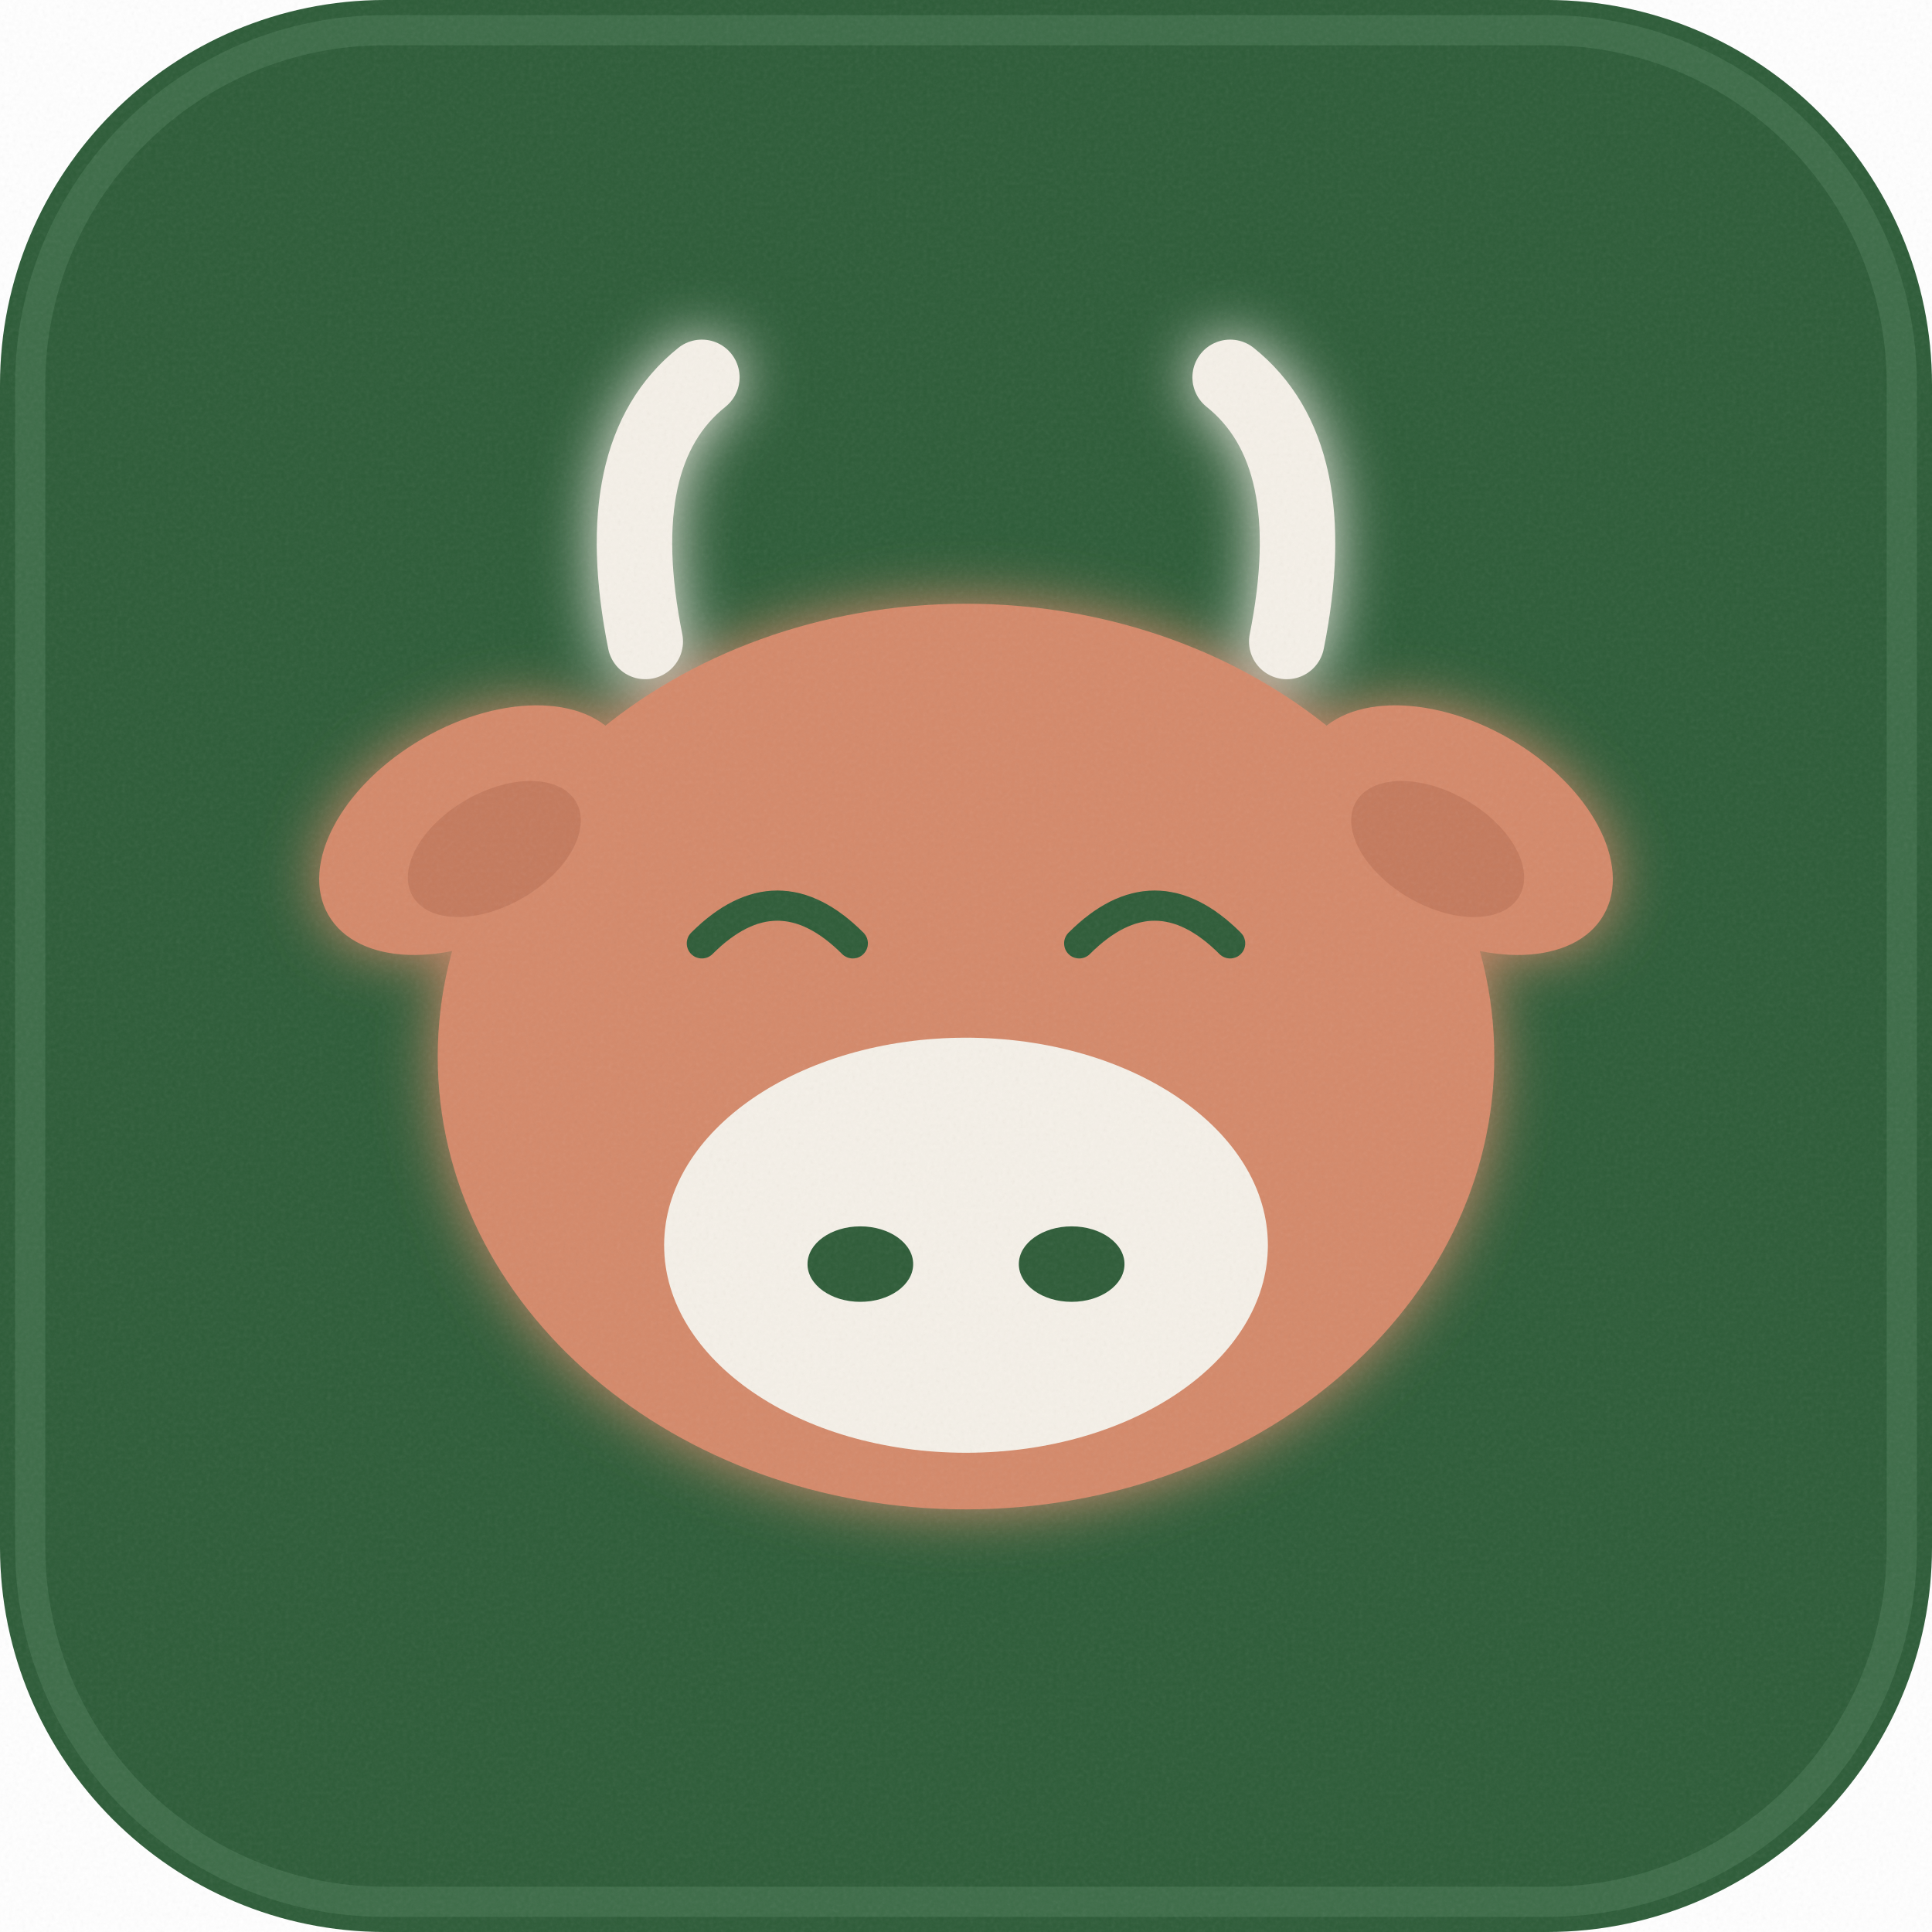
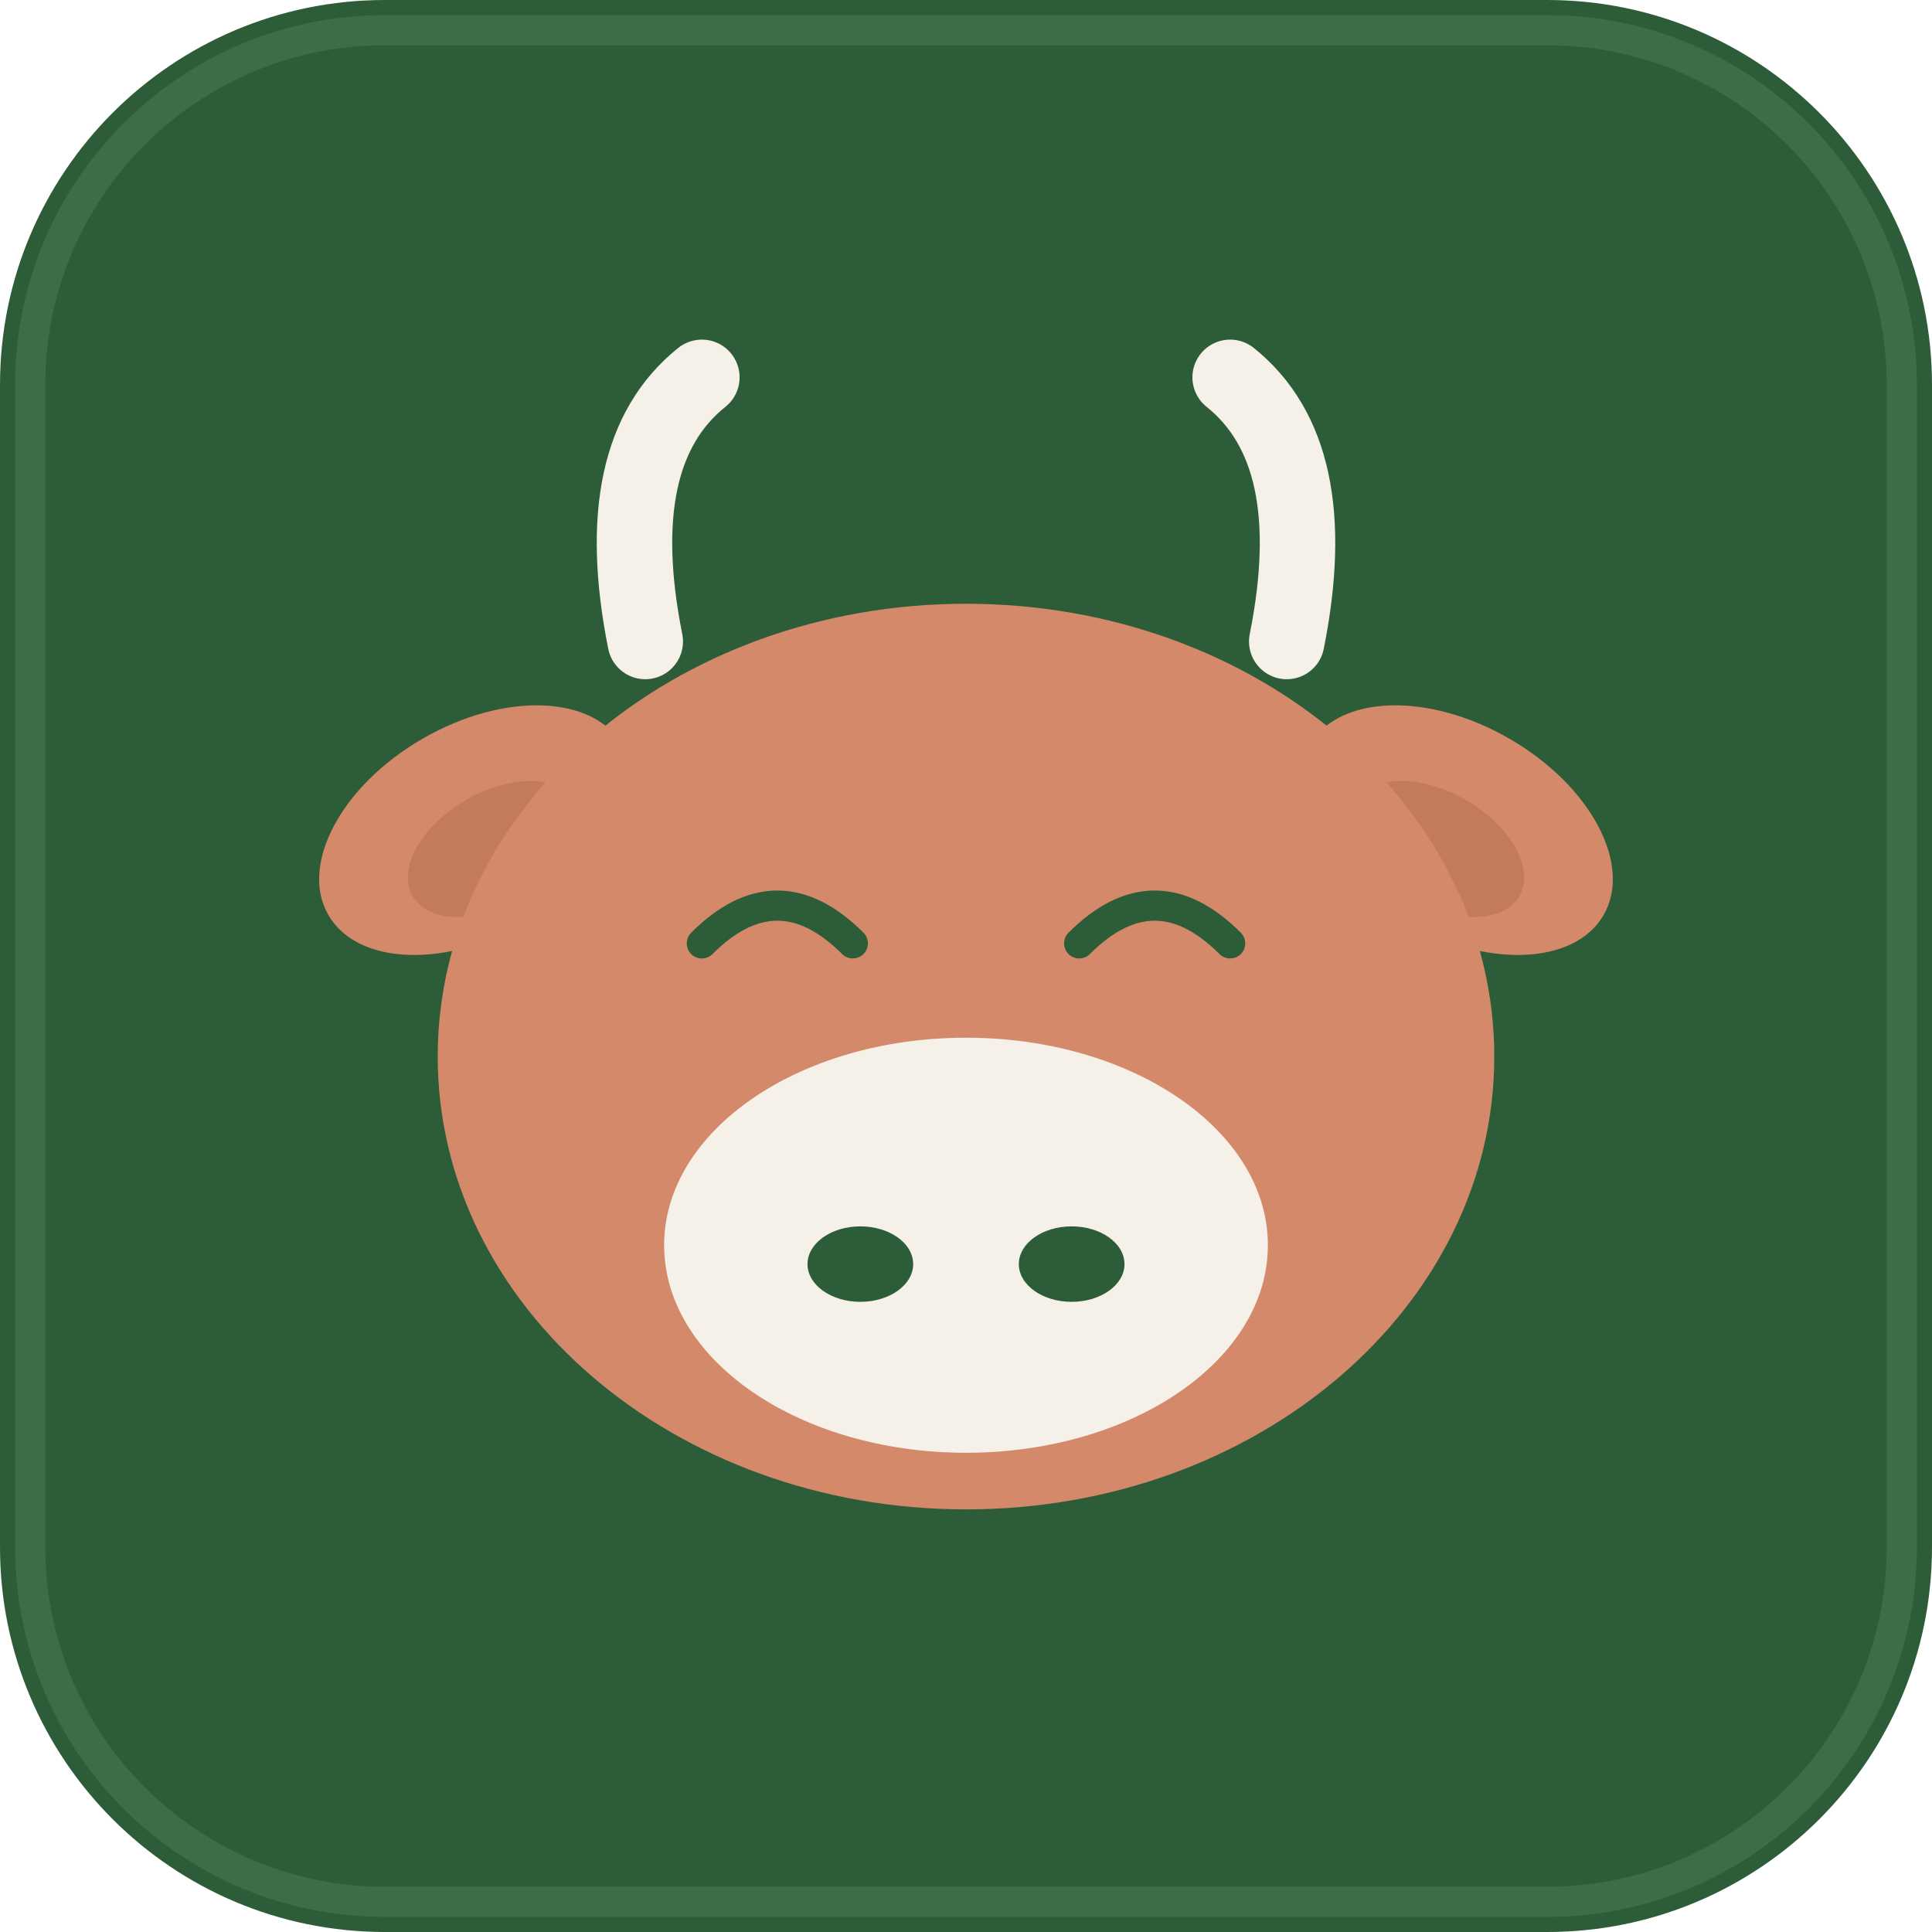
<svg xmlns="http://www.w3.org/2000/svg" width="512" height="512" viewBox="0 0 512 512">
-   <defs>
-     <filter id="grain">
-       <feTurbulence type="fractalNoise" baseFrequency="0.9" numOctaves="4" result="noise" />
-       <feColorMatrix type="saturate" values="0" />
-       <feComponentTransfer>
-         <feFuncA type="linear" slope="0.08" />
-       </feComponentTransfer>
-       <feBlend in="SourceGraphic" mode="overlay" />
-     </filter>
-     <filter id="glow" x="-20%" y="-20%" width="140%" height="140%">
-       <feGaussianBlur stdDeviation="8" result="blur" />
-       <feComposite in="SourceGraphic" in2="blur" operator="over" />
-     </filter>
-   </defs>
  <rect width="512" height="512" rx="102" ry="102" fill="#2D5C38" />
  <rect x="8" y="8" width="496" height="496" rx="94" ry="94" fill="none" stroke="#3D6C48" stroke-width="8" />
-   <g transform="translate(256, 280)" filter="url(#glow)">
+   <g transform="translate(256, 280)">
+     <path d="M -85 -110 Q -95 -160 -70 -180" stroke="#F5F0E8" stroke-width="20" stroke-linecap="round" fill="none" />
+     <path d="M 85 -110 Q 95 -160 70 -180" stroke="#F5F0E8" stroke-width="20" stroke-linecap="round" fill="none" />
+     <ellipse cx="-130" cy="-60" rx="45" ry="28" fill="#D4896A" transform="rotate(-30 -130 -60)" />
+     <ellipse cx="130" cy="-60" rx="45" ry="28" fill="#D4896A" transform="rotate(30 130 -60)" />
+     <ellipse cx="-125" cy="-55" rx="25" ry="15" fill="#C47A5D" transform="rotate(-30 -125 -55)" />
+     <ellipse cx="125" cy="-55" rx="25" ry="15" fill="#C47A5D" transform="rotate(30 125 -55)" />
    <ellipse cx="0" cy="0" rx="140" ry="120" fill="#D4896A" />
    <ellipse cx="0" cy="50" rx="80" ry="55" fill="#F5F0E8" />
    <ellipse cx="-28" cy="55" rx="14" ry="10" fill="#2D5C38" />
    <ellipse cx="28" cy="55" rx="14" ry="10" fill="#2D5C38" />
    <g stroke="#2D5C38" stroke-width="8" stroke-linecap="round" fill="none">
      <path d="M -70 -30 Q -50 -50 -30 -30" />
      <path d="M 30 -30 Q 50 -50 70 -30" />
    </g>
-     <ellipse cx="-130" cy="-60" rx="45" ry="28" fill="#D4896A" transform="rotate(-30 -130 -60)" />
-     <ellipse cx="130" cy="-60" rx="45" ry="28" fill="#D4896A" transform="rotate(30 130 -60)" />
-     <ellipse cx="-125" cy="-55" rx="25" ry="15" fill="#C47A5D" transform="rotate(-30 -125 -55)" />
-     <ellipse cx="125" cy="-55" rx="25" ry="15" fill="#C47A5D" transform="rotate(30 125 -55)" />
-     <path d="M -85 -110 Q -95 -160 -70 -180" stroke="#F5F0E8" stroke-width="20" stroke-linecap="round" fill="none" />
-     <path d="M 85 -110 Q 95 -160 70 -180" stroke="#F5F0E8" stroke-width="20" stroke-linecap="round" fill="none" />
  </g>
-   <rect width="512" height="512" rx="102" ry="102" fill="transparent" filter="url(#grain)" />
</svg>
